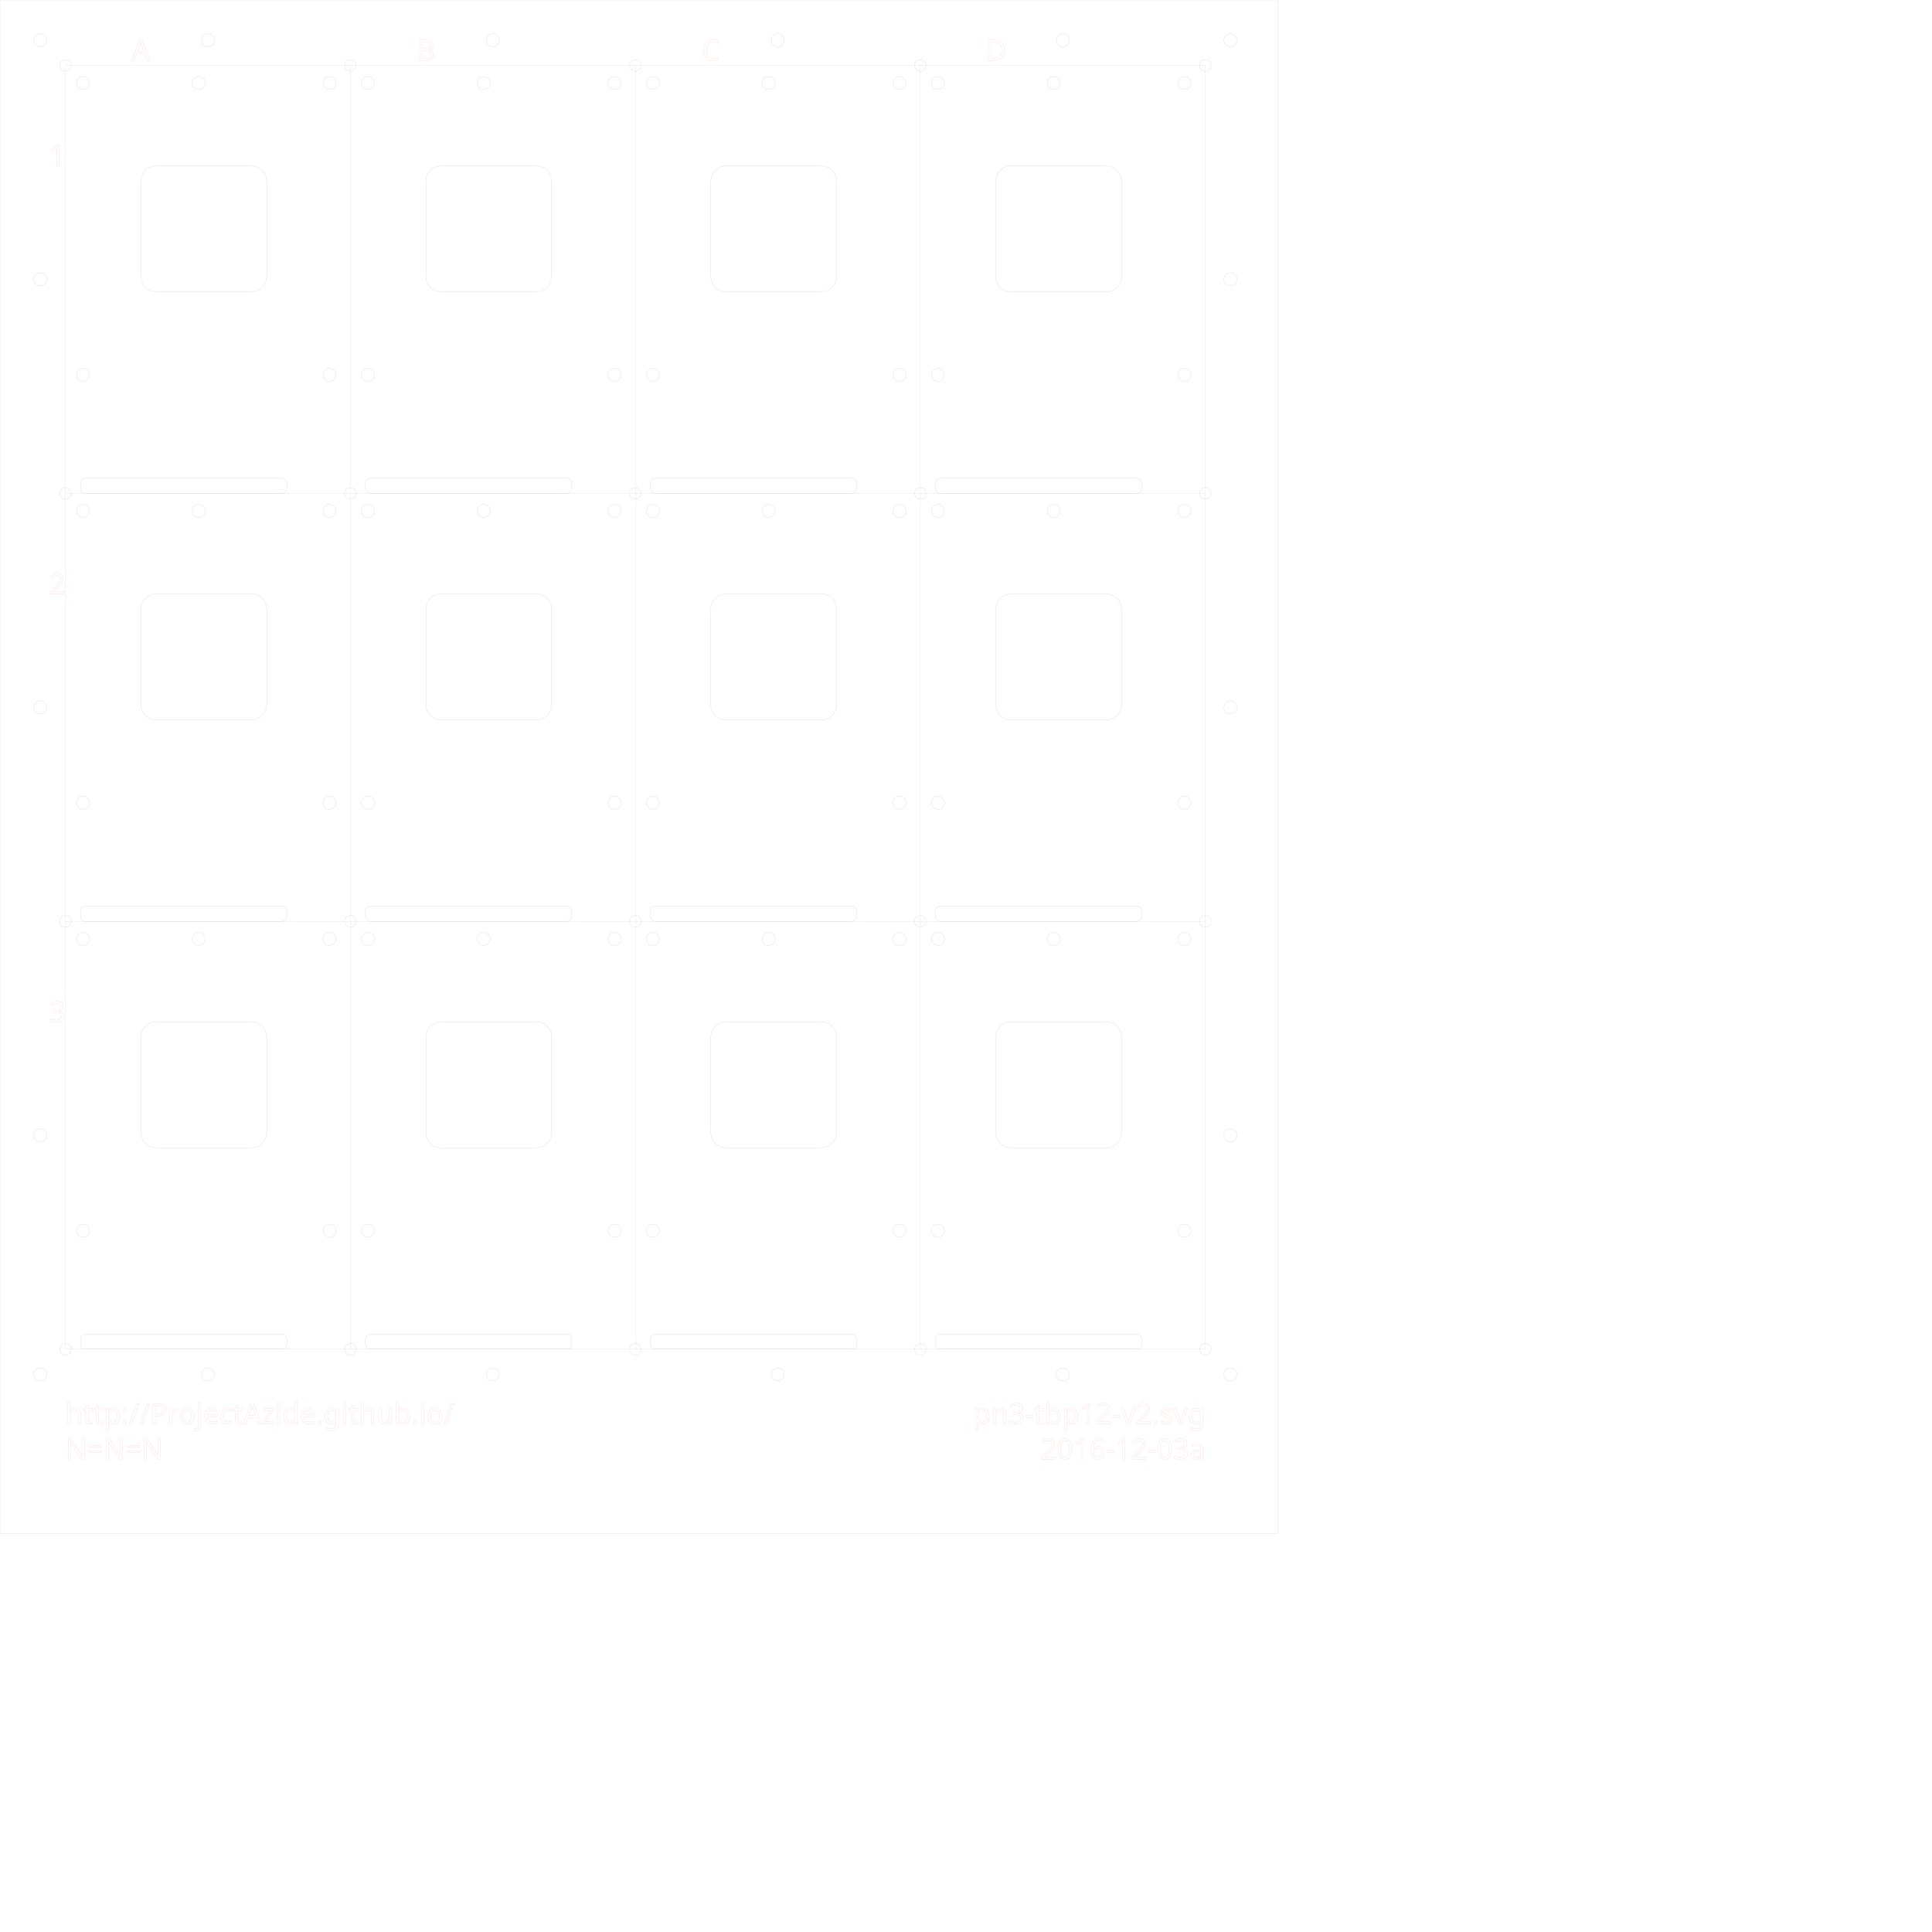
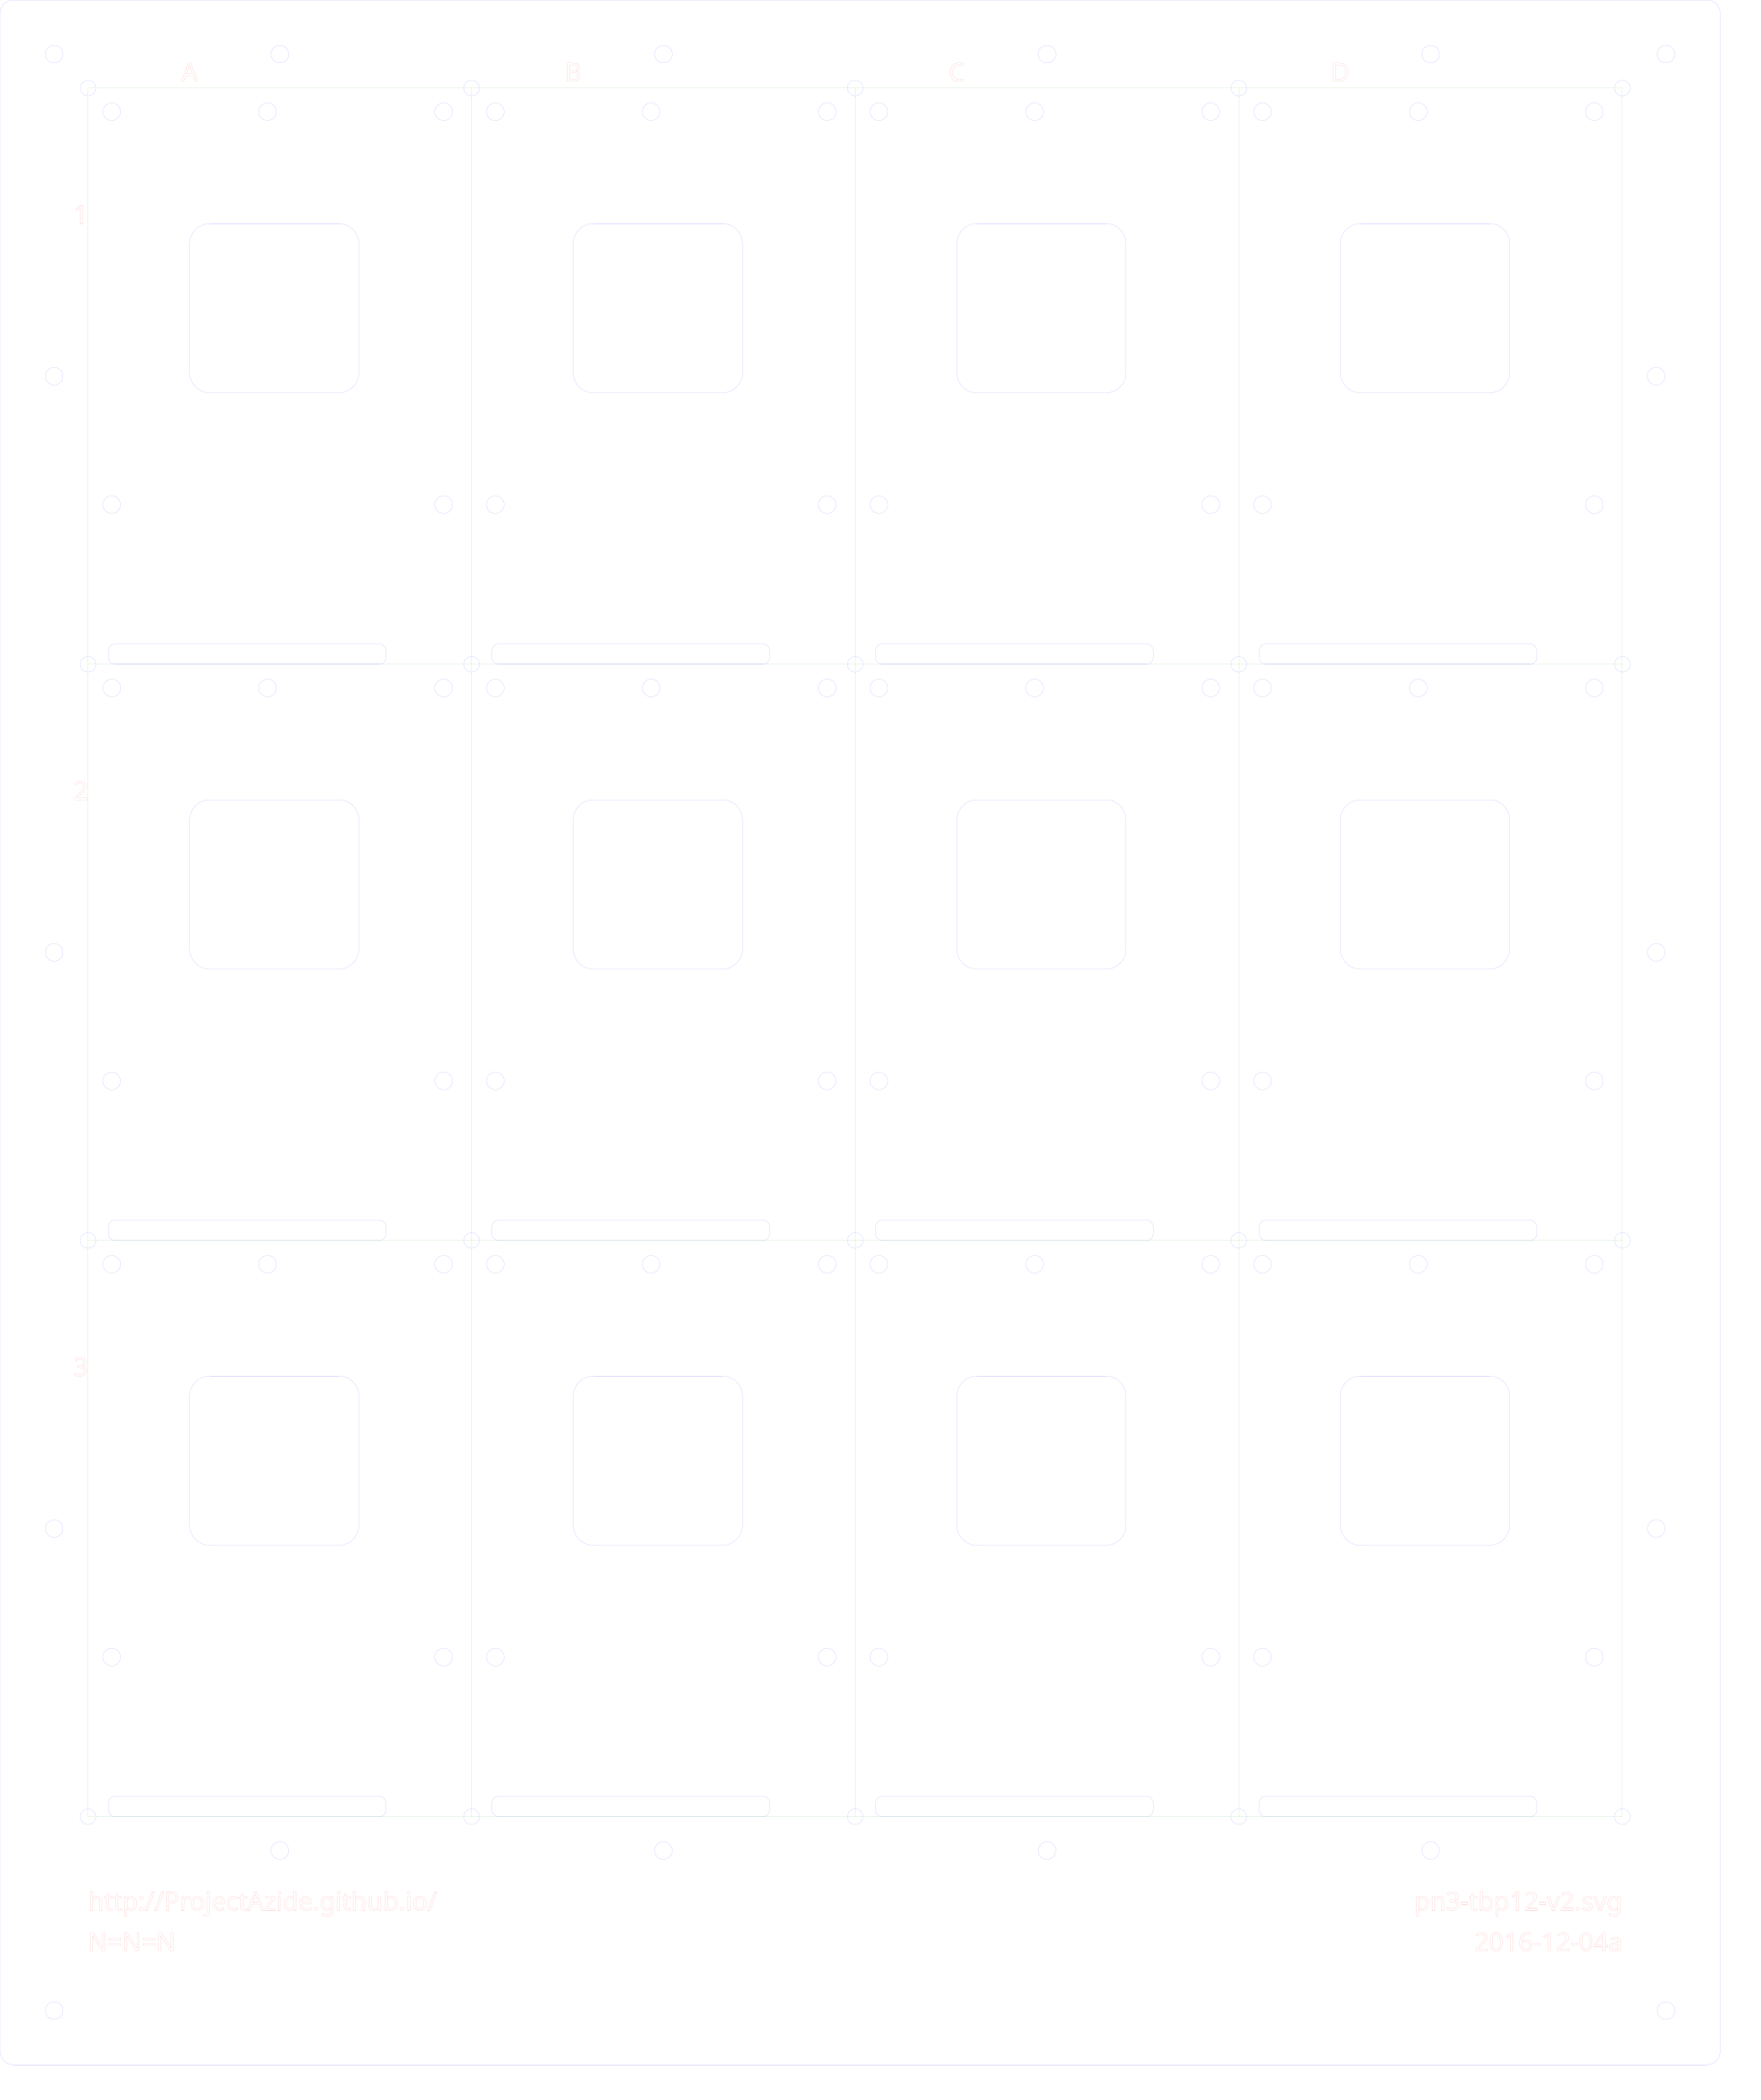
- <svg xmlns="http://www.w3.org/2000/svg" xmlns:xlink="http://www.w3.org/1999/xlink" version="1.1" id="svg100" width="384mm" height="384mm" viewBox="0 0 384 384">
+ <svg xmlns="http://www.w3.org/2000/svg" xmlns:xlink="http://www.w3.org/1999/xlink" version="1.1" id="svg100" width="260mm" height="310mm" viewBox="0 0 260 310">
  <defs id="defs100">
+     <g id="m2.5_hole" fill="none" stroke="#00f" stroke-width="0.01">
+       <circle r="1.3" />
+     </g>
    <g id="lcd_alignment_hole" fill="none" stroke="#00f" stroke-width="0.01">
      <circle r="1.15" />
-     </g>
-     <g id="m2.5_hole" fill="none" stroke="#00f" stroke-width="0.01">
-       <circle r="1.3" />
    </g>
    <g id="lcd_cable_slot" fill="none" stroke="#00f" stroke-width="0.01">
      <rect width="41" height="3" rx="1" />
    </g>
    <g id="lcd_access_hole" fill="none" stroke="#00f" stroke-width="0.01">
      <rect width="25" height="25" rx="3" />
    </g>
    <g id="pn3_node" fill="none" stroke="#00f" stroke-width="0.01">
      <use x="3.50" y="3.50" xlink:href="#m2.5_hole" />
      <use x="26.50" y="3.50" xlink:href="#m2.5_hole" />
      <use x="52.50" y="3.50" xlink:href="#m2.5_hole" />
      <use x="3.50" y="61.50" xlink:href="#m2.5_hole" />
      <use x="52.50" y="61.50" xlink:href="#m2.5_hole" />
      <use x="3.00" y="82.06" xlink:href="#lcd_cable_slot" />
      <use x="15.00" y="20.00" xlink:href="#lcd_access_hole" />
      <use x="0.00" y="0.00" xlink:href="#lcd_alignment_hole" />
    </g>
  </defs>
  <g id="tbp12" transform="translate(13,13)">
-     <g id="label_text" font-family="OCRB" font-size="1.50mm" fill="none" stroke="#f00" stroke-width="0.01">
-       <text id="txt_url" x="0" y="270">http://ProjectAzide.github.io/</text>
-       <text id="txt_logo" x="0" y="277">N=N=N</text>
-       <text id="txt_name" x="226.56" y="270" text-anchor="end">pn3-tbp12-v2.svg</text>
-       <text id="txt_date" x="226.56" y="277" text-anchor="end">2016-12-03a</text>
+     <g id="label_text" font-family="OCRB" font-size="1.00mm" fill="none" stroke="#f00" stroke-width="0.01">
+       <text id="txt_url" x="0" y="269">http://ProjectAzide.github.io/</text>
+       <text id="txt_logo" x="0" y="275">N=N=N</text>
+       <text id="txt_name" x="226.56" y="269" text-anchor="end">pn3-tbp12-v2.svg</text>
+       <text id="txt_date" x="226.56" y="275" text-anchor="end">2016-12-04a</text>
      <text id="txt_colA" x="15.00" y="-1" text-anchor="middle">A</text>
      <text id="txt_colB" x="71.64" y="-1" text-anchor="middle">B</text>
      <text id="txt_colC" x="128.28" y="-1" text-anchor="middle">C</text>
      <text id="txt_colD" x="184.92" y="-1" text-anchor="middle">D</text>
      <text id="txt_row1" x="0" y="20.00" text-anchor="end">1</text>
      <text id="txt_row2" x="0" y="105.06" text-anchor="end">2</text>
      <text id="txt_row3" x="0" y="190.12" text-anchor="end">3</text>
    </g>
    <g id="node_array">
      <use x="0.00" y="0.00" xlink:href="#pn3_node" />
      <use x="56.64" y="0.00" xlink:href="#pn3_node" />
      <use x="113.28" y="0.00" xlink:href="#pn3_node" />
      <use x="169.92" y="0.00" xlink:href="#pn3_node" />
      <use x="226.56" y="0.00" xlink:href="#lcd_alignment_hole" />
      <use x="0.00" y="85.06" xlink:href="#pn3_node" />
      <use x="56.64" y="85.06" xlink:href="#pn3_node" />
      <use x="113.28" y="85.06" xlink:href="#pn3_node" />
      <use x="169.92" y="85.06" xlink:href="#pn3_node" />
      <use x="226.56" y="85.06" xlink:href="#lcd_alignment_hole" />
      <use x="0.00" y="170.12" xlink:href="#pn3_node" />
      <use x="56.64" y="170.12" xlink:href="#pn3_node" />
      <use x="113.28" y="170.12" xlink:href="#pn3_node" />
      <use x="169.92" y="170.12" xlink:href="#pn3_node" />
      <use x="226.56" y="170.12" xlink:href="#lcd_alignment_hole" />
      <use x="0.00" y="255.18" xlink:href="#lcd_alignment_hole" />
      <use x="56.64" y="255.18" xlink:href="#lcd_alignment_hole" />
      <use x="113.28" y="255.18" xlink:href="#lcd_alignment_hole" />
      <use x="169.92" y="255.18" xlink:href="#lcd_alignment_hole" />
      <use x="226.56" y="255.18" xlink:href="#lcd_alignment_hole" />
    </g>
    <g id="node_boundaries" fill="none" stroke="#080" stroke-width="0.01">
      <path d="m      0,0 v255.18" />
      <path d="m  56.64,0 v255.18" />
      <path d="m 113.28,0 v255.18" />
      <path d="m 169.92,0 v255.18" />
      <path d="m 226.56,0 v255.18" />
      <path d="m      0,0 h226.56" />
      <path d="m  0,85.06 h226.56" />
      <path d="m 0,170.12 h226.56" />
      <path d="m 0,255.18 h226.56" />
    </g>
    <g id="panel_outline" fill="none" stroke="#00f" stroke-width="0.01">
-       <rect x="-13" y="-13" width="254.00" height="304.80" />
+       <rect x="-13" y="-13" width="254.00" height="304.80" rx="2" />
      <use x="-5" y="42.53" xlink:href="#m2.5_hole" />
      <use x="-5" y="127.59" xlink:href="#m2.5_hole" />
      <use x="-5" y="212.65" xlink:href="#m2.5_hole" />
      <use x="231.56" y="42.53" xlink:href="#m2.5_hole" />
      <use x="231.56" y="127.59" xlink:href="#m2.5_hole" />
      <use x="231.56" y="212.65" xlink:href="#m2.5_hole" />
      <use x="28.32" y="-5" xlink:href="#m2.5_hole" />
      <use x="84.96" y="-5" xlink:href="#m2.5_hole" />
      <use x="141.60" y="-5" xlink:href="#m2.5_hole" />
      <use x="198.24" y="-5" xlink:href="#m2.5_hole" />
      <use x="28.32" y="260.18" xlink:href="#m2.5_hole" />
      <use x="84.96" y="260.18" xlink:href="#m2.5_hole" />
      <use x="141.60" y="260.18" xlink:href="#m2.5_hole" />
      <use x="198.24" y="260.18" xlink:href="#m2.5_hole" />
      <use x="-5" y="-5" xlink:href="#m2.5_hole" />
-       <use x="-5" y="260.18" xlink:href="#m2.5_hole" />
-       <use x="231.56" y="-5" xlink:href="#m2.5_hole" />
-       <use x="231.56" y="260.18" xlink:href="#m2.5_hole" />
+       <use x="-5" y="283.80" xlink:href="#m2.5_hole" />
+       <use x="233.00" y="-5" xlink:href="#m2.5_hole" />
+       <use x="233.00" y="283.80" xlink:href="#m2.5_hole" />
    </g>
  </g>
</svg>
